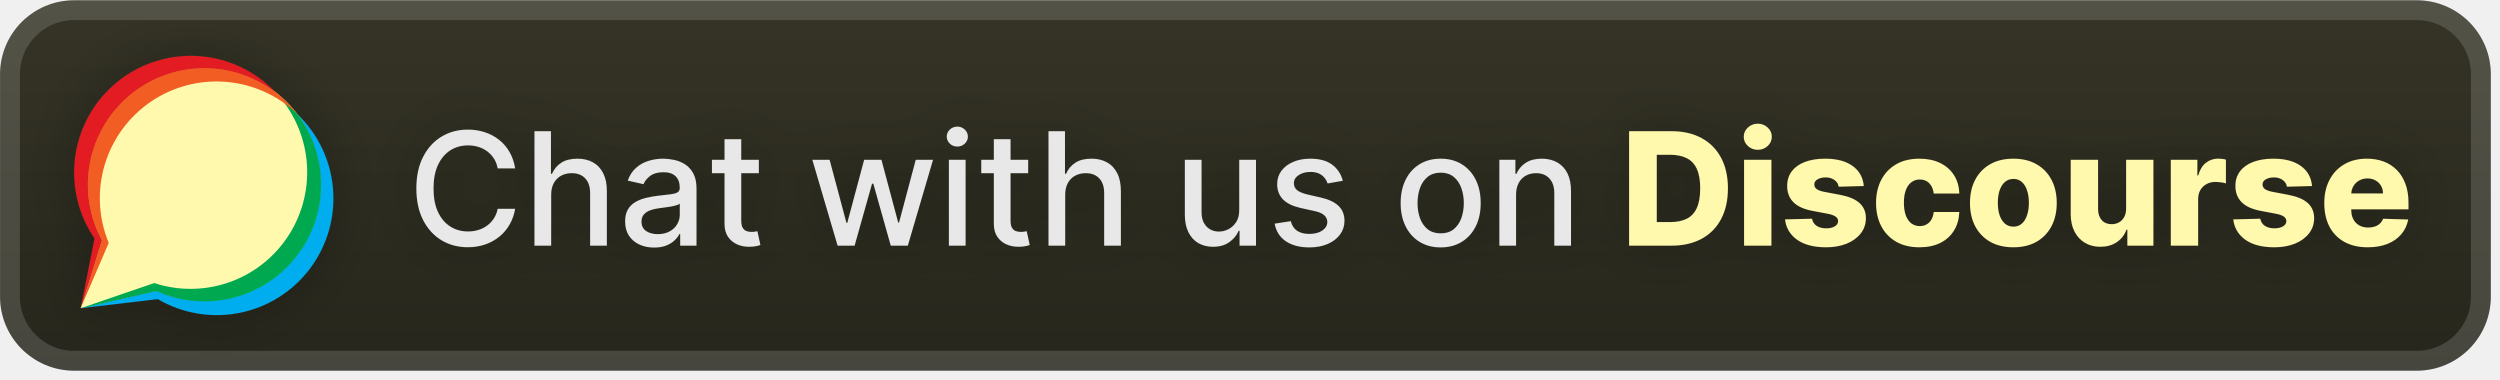
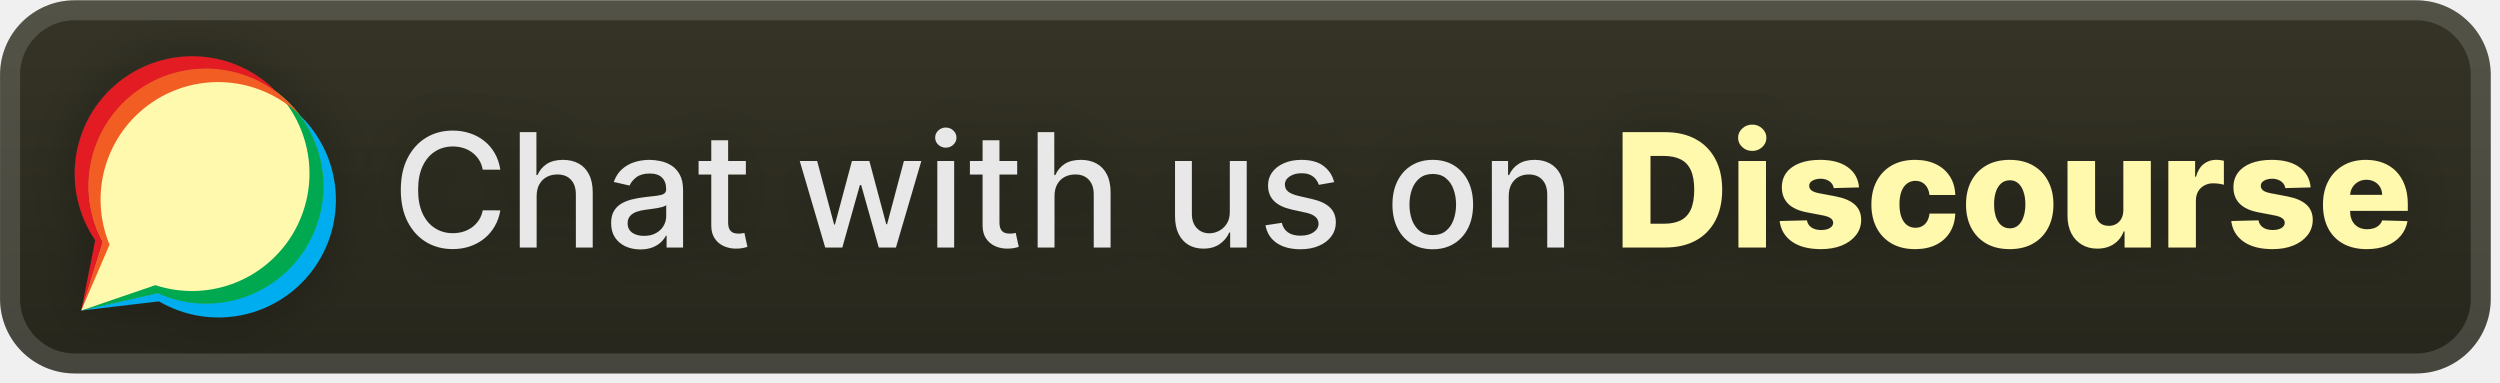
- <svg xmlns="http://www.w3.org/2000/svg" width="270" height="41" viewBox="0 0 270 41" fill="none">
+ <svg xmlns="http://www.w3.org/2000/svg" width="268" height="41" viewBox="0 0 268 41" fill="none">
  <g clip-path="url(#clip0_3_851)">
-     <rect x="0.006" y="0.031" width="269.001" height="40.001" rx="8" fill="url(#paint0_linear_3_851)" />
+     <rect x="0.006" y="0.031" width="267.001" height="40.001" rx="8" fill="url(#paint0_linear_3_851)" />
    <g filter="url(#filter0_d_3_851)">
      <path d="M22.066 7.344C19.884 7.345 17.739 7.913 15.842 8.992C13.945 10.071 12.36 11.625 11.243 13.5C10.127 15.376 9.516 17.509 9.472 19.691C9.427 21.873 9.949 24.03 10.988 25.95L8.708 33.285L16.896 31.436C18.609 32.208 20.474 32.587 22.352 32.545C24.231 32.503 26.077 32.041 27.754 31.194C29.431 30.346 30.898 29.134 32.046 27.647C33.195 26.159 33.996 24.433 34.391 22.596C34.786 20.759 34.766 18.856 34.331 17.028C33.895 15.2 33.057 13.492 31.877 12.029C30.696 10.567 29.203 9.387 27.508 8.576C25.813 7.766 23.957 7.344 22.078 7.344H22.066Z" fill="#FFF9AE" />
-       <path d="M32.064 12.279C33.763 14.506 34.671 17.236 34.644 20.037C34.618 22.838 33.659 25.55 31.92 27.745C30.18 29.94 27.758 31.493 25.037 32.157C22.317 32.822 19.452 32.561 16.896 31.416L8.708 33.289L17.044 32.305C19.713 33.868 22.864 34.395 25.896 33.785C28.929 33.174 31.631 31.469 33.487 28.994C35.344 26.519 36.225 23.448 35.962 20.365C35.7 17.283 34.312 14.404 32.064 12.279V12.279Z" fill="#00AEEF" />
-       <path d="M29.744 9.955C31.666 11.992 32.853 14.612 33.12 17.401C33.386 20.189 32.716 22.986 31.215 25.351C29.713 27.716 27.467 29.513 24.831 30.458C22.194 31.403 19.318 31.443 16.657 30.57L8.708 33.289L16.896 31.435C19.713 32.708 22.899 32.9 25.849 31.976C28.799 31.051 31.305 29.074 32.892 26.422C34.479 23.768 35.035 20.625 34.455 17.588C33.874 14.552 32.197 11.835 29.744 9.955V9.955Z" fill="#00A94F" />
+       <path d="M32.064 12.279C33.763 14.506 34.671 17.236 34.644 20.037C34.618 22.838 33.659 25.55 31.92 27.745C30.18 29.94 27.758 31.493 25.037 32.157C22.317 32.822 19.452 32.561 16.896 31.416L8.708 33.289L17.044 32.305C19.713 33.868 22.864 34.395 25.896 33.785C28.929 33.174 31.631 31.469 33.487 28.994C35.344 26.519 36.225 23.448 35.962 20.365C35.7 17.283 34.312 14.404 32.064 12.279Z" fill="#00AEEF" />
+       <path d="M29.744 9.955C31.666 11.992 32.853 14.612 33.12 17.401C33.386 20.189 32.716 22.986 31.215 25.351C29.713 27.716 27.467 29.513 24.831 30.458C22.194 31.403 19.318 31.443 16.657 30.57L8.708 33.289L16.896 31.435C19.713 32.708 22.899 32.9 25.849 31.976C28.799 31.051 31.305 29.074 32.892 26.422C34.479 23.768 35.035 20.625 34.455 17.588C33.874 14.552 32.197 11.835 29.744 9.955Z" fill="#00A94F" />
      <path d="M11.742 26.229C10.634 23.559 10.478 20.59 11.299 17.82C12.12 15.049 13.868 12.644 16.251 11.009C18.633 9.374 21.505 8.607 24.386 8.838C27.266 9.068 29.98 10.282 32.072 12.275C30.147 9.748 27.338 8.042 24.208 7.497C21.078 6.953 17.858 7.611 15.193 9.34C12.528 11.068 10.614 13.74 9.834 16.82C9.054 19.9 9.467 23.161 10.988 25.95L8.708 33.285L11.742 26.229Z" fill="#F15D22" />
      <path d="M10.988 25.95C9.614 23.412 9.153 20.479 9.682 17.641C10.211 14.803 11.697 12.233 13.894 10.361C16.09 8.488 18.862 7.426 21.747 7.352C24.632 7.278 27.455 8.197 29.744 9.955C27.562 7.657 24.595 6.266 21.433 6.058C18.271 5.85 15.147 6.842 12.683 8.835C10.22 10.827 8.597 13.675 8.139 16.811C7.681 19.947 8.421 23.14 10.211 25.754L8.712 33.289L10.988 25.95Z" fill="#E31B23" />
    </g>
    <g filter="url(#filter1_d_3_851)">
-       <path d="M55.635 18.189H53.751C53.678 17.786 53.544 17.432 53.346 17.126C53.149 16.82 52.908 16.561 52.622 16.347C52.336 16.134 52.016 15.973 51.662 15.864C51.312 15.756 50.94 15.701 50.545 15.701C49.833 15.701 49.195 15.88 48.632 16.238C48.072 16.597 47.63 17.122 47.303 17.814C46.981 18.506 46.821 19.352 46.821 20.35C46.821 21.356 46.981 22.205 47.303 22.897C47.63 23.59 48.074 24.113 48.638 24.467C49.201 24.821 49.835 24.998 50.539 24.998C50.93 24.998 51.3 24.946 51.65 24.841C52.004 24.733 52.324 24.573 52.61 24.364C52.896 24.155 53.137 23.899 53.334 23.598C53.536 23.292 53.675 22.942 53.751 22.547L55.635 22.553C55.534 23.161 55.339 23.72 55.049 24.231C54.763 24.738 54.395 25.177 53.944 25.547C53.497 25.914 52.986 26.197 52.411 26.399C51.835 26.6 51.207 26.701 50.527 26.701C49.457 26.701 48.503 26.447 47.666 25.94C46.829 25.429 46.169 24.698 45.686 23.748C45.207 22.799 44.967 21.666 44.967 20.35C44.967 19.03 45.209 17.897 45.692 16.951C46.175 16.001 46.835 15.273 47.672 14.765C48.509 14.254 49.461 13.999 50.527 13.999C51.183 13.999 51.795 14.093 52.362 14.283C52.934 14.468 53.447 14.741 53.902 15.104C54.357 15.462 54.733 15.9 55.031 16.42C55.329 16.935 55.53 17.524 55.635 18.189ZM59.527 21.026V26.532H57.722V14.168H59.503V18.768H59.617C59.835 18.269 60.167 17.872 60.613 17.579C61.06 17.285 61.644 17.138 62.364 17.138C63 17.138 63.555 17.269 64.03 17.53C64.509 17.792 64.879 18.182 65.141 18.702C65.407 19.217 65.54 19.861 65.54 20.633V26.532H63.734V20.851C63.734 20.171 63.559 19.643 63.209 19.269C62.859 18.891 62.372 18.702 61.748 18.702C61.322 18.702 60.939 18.792 60.601 18.973C60.267 19.154 60.004 19.42 59.81 19.77C59.621 20.116 59.527 20.535 59.527 21.026ZM70.647 26.737C70.059 26.737 69.528 26.628 69.053 26.411C68.578 26.189 68.202 25.869 67.924 25.451C67.65 25.032 67.514 24.519 67.514 23.912C67.514 23.388 67.614 22.958 67.816 22.62C68.017 22.282 68.288 22.014 68.63 21.817C68.972 21.619 69.355 21.471 69.778 21.37C70.2 21.269 70.631 21.193 71.069 21.14C71.625 21.076 72.076 21.024 72.422 20.984C72.768 20.939 73.019 20.869 73.176 20.772C73.333 20.676 73.412 20.519 73.412 20.301V20.259C73.412 19.732 73.263 19.323 72.965 19.034C72.671 18.744 72.233 18.599 71.649 18.599C71.041 18.599 70.562 18.734 70.212 19.003C69.866 19.269 69.626 19.565 69.494 19.891L67.797 19.505C67.999 18.941 68.292 18.486 68.679 18.14C69.069 17.79 69.518 17.537 70.025 17.38C70.532 17.218 71.065 17.138 71.625 17.138C71.995 17.138 72.387 17.182 72.802 17.271C73.221 17.355 73.611 17.512 73.973 17.742C74.339 17.971 74.639 18.299 74.873 18.726C75.106 19.148 75.223 19.698 75.223 20.374V26.532H73.46V25.264H73.388C73.271 25.497 73.096 25.727 72.862 25.952C72.629 26.177 72.329 26.364 71.963 26.513C71.597 26.662 71.158 26.737 70.647 26.737ZM71.039 25.288C71.538 25.288 71.965 25.189 72.319 24.992C72.677 24.795 72.949 24.537 73.134 24.219C73.323 23.897 73.418 23.553 73.418 23.187V21.992C73.353 22.056 73.229 22.116 73.043 22.173C72.862 22.225 72.655 22.271 72.422 22.312C72.188 22.348 71.961 22.382 71.74 22.414C71.518 22.442 71.333 22.467 71.184 22.487C70.834 22.531 70.514 22.605 70.224 22.71C69.939 22.815 69.709 22.966 69.536 23.163C69.367 23.356 69.282 23.614 69.282 23.936C69.282 24.382 69.448 24.72 69.778 24.95C70.108 25.175 70.528 25.288 71.039 25.288ZM81.956 17.259V18.708H76.891V17.259H81.956ZM78.249 15.037H80.054V23.809C80.054 24.159 80.106 24.423 80.211 24.6C80.315 24.773 80.45 24.892 80.615 24.956C80.784 25.016 80.967 25.046 81.165 25.046C81.309 25.046 81.436 25.036 81.545 25.016C81.654 24.996 81.738 24.98 81.799 24.968L82.124 26.459C82.02 26.499 81.871 26.54 81.678 26.58C81.485 26.624 81.243 26.648 80.953 26.652C80.478 26.66 80.036 26.576 79.625 26.399C79.215 26.222 78.883 25.948 78.629 25.578C78.376 25.207 78.249 24.742 78.249 24.183V15.037ZM90.462 26.532L87.733 17.259H89.598L91.415 24.068H91.506L93.329 17.259H95.195L97.005 24.038H97.096L98.901 17.259H100.767L98.044 26.532H96.203L94.319 19.837H94.18L92.297 26.532H90.462ZM102.48 26.532V17.259H104.285V26.532H102.48ZM103.391 15.828C103.077 15.828 102.808 15.723 102.582 15.514C102.361 15.301 102.25 15.047 102.25 14.753C102.25 14.456 102.361 14.202 102.582 13.993C102.808 13.78 103.077 13.673 103.391 13.673C103.705 13.673 103.973 13.78 104.194 13.993C104.419 14.202 104.532 14.456 104.532 14.753C104.532 15.047 104.419 15.301 104.194 15.514C103.973 15.723 103.705 15.828 103.391 15.828ZM111.041 17.259V18.708H105.976V17.259H111.041ZM107.335 15.037H109.14V23.809C109.14 24.159 109.192 24.423 109.297 24.6C109.401 24.773 109.536 24.892 109.701 24.956C109.87 25.016 110.053 25.046 110.251 25.046C110.395 25.046 110.522 25.036 110.631 25.016C110.74 24.996 110.824 24.98 110.884 24.968L111.21 26.459C111.106 26.499 110.957 26.54 110.764 26.58C110.571 26.624 110.329 26.648 110.039 26.652C109.564 26.66 109.122 26.576 108.711 26.399C108.301 26.222 107.969 25.948 107.715 25.578C107.461 25.207 107.335 24.742 107.335 24.183V15.037ZM115.042 21.026V26.532H113.237V14.168H115.018V18.768H115.133C115.35 18.269 115.682 17.872 116.129 17.579C116.576 17.285 117.159 17.138 117.88 17.138C118.516 17.138 119.071 17.269 119.546 17.53C120.025 17.792 120.395 18.182 120.657 18.702C120.922 19.217 121.055 19.861 121.055 20.633V26.532H119.25V20.851C119.25 20.171 119.075 19.643 118.725 19.269C118.375 18.891 117.888 18.702 117.264 18.702C116.837 18.702 116.455 18.792 116.117 18.973C115.783 19.154 115.519 19.42 115.326 19.77C115.137 20.116 115.042 20.535 115.042 21.026ZM133.837 22.686V17.259H135.648V26.532H133.873V24.926H133.776C133.563 25.421 133.221 25.833 132.75 26.163C132.283 26.489 131.702 26.652 131.006 26.652C130.41 26.652 129.883 26.521 129.424 26.26C128.969 25.994 128.611 25.602 128.349 25.083C128.092 24.563 127.963 23.922 127.963 23.157V17.259H129.768V22.939C129.768 23.571 129.943 24.075 130.293 24.449C130.643 24.823 131.098 25.01 131.658 25.01C131.996 25.01 132.332 24.926 132.666 24.757C133.004 24.588 133.283 24.332 133.505 23.99C133.73 23.648 133.841 23.213 133.837 22.686ZM145.022 19.523L143.386 19.812C143.317 19.603 143.209 19.404 143.06 19.215C142.915 19.026 142.718 18.871 142.468 18.75C142.219 18.629 141.907 18.569 141.532 18.569C141.021 18.569 140.595 18.683 140.253 18.913C139.91 19.138 139.739 19.43 139.739 19.788C139.739 20.098 139.854 20.348 140.084 20.537C140.313 20.726 140.683 20.881 141.194 21.002L142.667 21.34C143.521 21.537 144.156 21.841 144.575 22.251C144.994 22.662 145.203 23.195 145.203 23.851C145.203 24.407 145.042 24.901 144.72 25.336C144.402 25.767 143.957 26.105 143.386 26.35C142.818 26.596 142.16 26.719 141.412 26.719C140.373 26.719 139.526 26.497 138.87 26.055C138.214 25.608 137.812 24.974 137.663 24.153L139.407 23.887C139.516 24.342 139.739 24.686 140.078 24.92C140.416 25.149 140.856 25.264 141.4 25.264C141.991 25.264 142.464 25.141 142.818 24.895C143.172 24.646 143.35 24.342 143.35 23.984C143.35 23.694 143.241 23.451 143.024 23.253C142.81 23.056 142.482 22.907 142.04 22.807L140.47 22.463C139.605 22.265 138.965 21.951 138.55 21.521C138.14 21.09 137.934 20.545 137.934 19.885C137.934 19.337 138.087 18.859 138.393 18.448C138.699 18.038 139.122 17.718 139.661 17.488C140.2 17.255 140.818 17.138 141.514 17.138C142.516 17.138 143.305 17.355 143.881 17.79C144.456 18.221 144.837 18.798 145.022 19.523ZM155.592 26.719C154.723 26.719 153.964 26.519 153.317 26.121C152.669 25.723 152.165 25.165 151.807 24.449C151.449 23.732 151.27 22.895 151.27 21.937C151.27 20.976 151.449 20.134 151.807 19.414C152.165 18.694 152.669 18.134 153.317 17.736C153.964 17.337 154.723 17.138 155.592 17.138C156.462 17.138 157.22 17.337 157.868 17.736C158.516 18.134 159.019 18.694 159.378 19.414C159.736 20.134 159.915 20.976 159.915 21.937C159.915 22.895 159.736 23.732 159.378 24.449C159.019 25.165 158.516 25.723 157.868 26.121C157.22 26.519 156.462 26.719 155.592 26.719ZM155.598 25.203C156.162 25.203 156.629 25.055 156.999 24.757C157.369 24.459 157.643 24.062 157.82 23.567C158.001 23.072 158.092 22.527 158.092 21.931C158.092 21.34 158.001 20.796 157.82 20.301C157.643 19.802 157.369 19.402 156.999 19.1C156.629 18.798 156.162 18.647 155.598 18.647C155.031 18.647 154.56 18.798 154.186 19.1C153.816 19.402 153.54 19.802 153.359 20.301C153.182 20.796 153.093 21.34 153.093 21.931C153.093 22.527 153.182 23.072 153.359 23.567C153.54 24.062 153.816 24.459 154.186 24.757C154.56 25.055 155.031 25.203 155.598 25.203ZM163.735 21.026V26.532H161.93V17.259H163.662V18.768H163.777C163.99 18.277 164.324 17.883 164.779 17.585C165.238 17.287 165.815 17.138 166.512 17.138C167.144 17.138 167.697 17.271 168.172 17.537C168.647 17.798 169.015 18.189 169.277 18.708C169.538 19.227 169.669 19.869 169.669 20.633V26.532H167.864V20.851C167.864 20.179 167.689 19.653 167.339 19.275C166.989 18.893 166.508 18.702 165.896 18.702C165.477 18.702 165.105 18.792 164.779 18.973C164.457 19.154 164.202 19.42 164.012 19.77C163.827 20.116 163.735 20.535 163.735 21.026Z" fill="#E8E8E8" />
-       <path d="M180.513 26.532H175.943V14.168H180.507C181.767 14.168 182.851 14.415 183.761 14.91C184.674 15.401 185.379 16.11 185.874 17.035C186.369 17.957 186.616 19.06 186.616 20.344C186.616 21.631 186.369 22.738 185.874 23.664C185.383 24.59 184.68 25.3 183.767 25.795C182.853 26.286 181.769 26.532 180.513 26.532ZM178.931 23.984H180.398C181.091 23.984 181.676 23.867 182.155 23.634C182.638 23.396 183.002 23.012 183.248 22.481C183.497 21.945 183.622 21.233 183.622 20.344C183.622 19.454 183.497 18.746 183.248 18.219C182.998 17.687 182.63 17.305 182.143 17.072C181.66 16.834 181.064 16.715 180.356 16.715H178.931V23.984ZM188.361 26.532V17.259H191.313V26.532H188.361ZM189.84 16.178C189.426 16.178 189.069 16.041 188.772 15.768C188.474 15.49 188.325 15.156 188.325 14.765C188.325 14.379 188.474 14.049 188.772 13.775C189.069 13.498 189.426 13.359 189.84 13.359C190.259 13.359 190.615 13.498 190.909 13.775C191.206 14.049 191.355 14.379 191.355 14.765C191.355 15.156 191.206 15.49 190.909 15.768C190.615 16.041 190.259 16.178 189.84 16.178ZM201.288 20.09L198.577 20.163C198.549 19.969 198.472 19.798 198.348 19.649C198.223 19.497 198.06 19.378 197.859 19.293C197.661 19.205 197.432 19.16 197.17 19.16C196.828 19.16 196.537 19.229 196.295 19.366C196.058 19.503 195.941 19.688 195.945 19.921C195.941 20.102 196.013 20.259 196.162 20.392C196.315 20.525 196.587 20.631 196.977 20.712L198.764 21.05C199.69 21.227 200.378 21.521 200.829 21.931C201.284 22.342 201.513 22.885 201.517 23.561C201.513 24.197 201.324 24.751 200.95 25.221C200.579 25.692 200.072 26.059 199.428 26.32C198.784 26.578 198.048 26.707 197.219 26.707C195.895 26.707 194.85 26.435 194.086 25.892C193.325 25.344 192.89 24.612 192.782 23.694L195.697 23.622C195.762 23.96 195.929 24.217 196.198 24.394C196.468 24.572 196.812 24.66 197.231 24.66C197.609 24.66 197.917 24.59 198.154 24.449C198.392 24.308 198.513 24.121 198.517 23.887C198.513 23.678 198.42 23.511 198.239 23.386C198.058 23.258 197.774 23.157 197.388 23.084L195.77 22.776C194.84 22.608 194.148 22.296 193.693 21.841C193.238 21.382 193.013 20.798 193.017 20.09C193.013 19.47 193.178 18.941 193.512 18.502C193.846 18.06 194.321 17.722 194.937 17.488C195.553 17.255 196.279 17.138 197.116 17.138C198.372 17.138 199.362 17.402 200.086 17.929C200.811 18.452 201.211 19.172 201.288 20.09ZM207.299 26.707C206.321 26.707 205.482 26.505 204.781 26.103C204.085 25.7 203.55 25.141 203.176 24.425C202.801 23.704 202.614 22.871 202.614 21.925C202.614 20.976 202.801 20.142 203.176 19.426C203.554 18.706 204.091 18.144 204.788 17.742C205.488 17.339 206.323 17.138 207.293 17.138C208.15 17.138 208.897 17.293 209.533 17.603C210.172 17.913 210.671 18.351 211.03 18.919C211.392 19.482 211.583 20.144 211.603 20.905H208.844C208.788 20.43 208.627 20.058 208.361 19.788C208.1 19.519 207.758 19.384 207.335 19.384C206.993 19.384 206.693 19.48 206.436 19.674C206.178 19.863 205.977 20.144 205.832 20.519C205.691 20.889 205.621 21.348 205.621 21.895C205.621 22.442 205.691 22.905 205.832 23.284C205.977 23.658 206.178 23.942 206.436 24.135C206.693 24.324 206.993 24.419 207.335 24.419C207.609 24.419 207.85 24.36 208.06 24.244C208.273 24.127 208.448 23.956 208.585 23.73C208.722 23.501 208.808 23.223 208.844 22.897H211.603C211.575 23.662 211.384 24.33 211.03 24.901C210.68 25.473 210.187 25.918 209.551 26.236C208.919 26.55 208.168 26.707 207.299 26.707ZM217.442 26.707C216.468 26.707 215.631 26.507 214.931 26.109C214.235 25.706 213.698 25.147 213.319 24.431C212.945 23.71 212.758 22.875 212.758 21.925C212.758 20.971 212.945 20.136 213.319 19.42C213.698 18.7 214.235 18.14 214.931 17.742C215.631 17.339 216.468 17.138 217.442 17.138C218.416 17.138 219.251 17.339 219.948 17.742C220.648 18.14 221.185 18.7 221.56 19.42C221.938 20.136 222.127 20.971 222.127 21.925C222.127 22.875 221.938 23.71 221.56 24.431C221.185 25.147 220.648 25.706 219.948 26.109C219.251 26.507 218.416 26.707 217.442 26.707ZM217.461 24.479C217.815 24.479 218.115 24.37 218.36 24.153C218.606 23.936 218.793 23.634 218.921 23.247C219.054 22.861 219.121 22.414 219.121 21.907C219.121 21.392 219.054 20.941 218.921 20.555C218.793 20.169 218.606 19.867 218.36 19.649C218.115 19.432 217.815 19.323 217.461 19.323C217.094 19.323 216.784 19.432 216.531 19.649C216.281 19.867 216.09 20.169 215.957 20.555C215.829 20.941 215.764 21.392 215.764 21.907C215.764 22.414 215.829 22.861 215.957 23.247C216.09 23.634 216.281 23.936 216.531 24.153C216.784 24.37 217.094 24.479 217.461 24.479ZM229.622 22.529V17.259H232.568V26.532H229.755V24.805H229.658C229.453 25.372 229.103 25.823 228.608 26.157C228.117 26.487 227.523 26.652 226.827 26.652C226.195 26.652 225.64 26.507 225.161 26.218C224.682 25.928 224.309 25.523 224.044 25.004C223.778 24.481 223.643 23.869 223.639 23.169V17.259H226.591V22.589C226.595 23.093 226.728 23.489 226.99 23.779C227.251 24.068 227.608 24.213 228.058 24.213C228.352 24.213 228.616 24.149 228.849 24.02C229.087 23.887 229.274 23.696 229.411 23.447C229.551 23.193 229.622 22.887 229.622 22.529ZM234.447 26.532V17.259H237.314V18.949H237.411C237.58 18.337 237.856 17.883 238.238 17.585C238.62 17.283 239.065 17.132 239.572 17.132C239.709 17.132 239.85 17.142 239.995 17.162C240.14 17.178 240.275 17.204 240.399 17.241V19.806C240.258 19.758 240.073 19.72 239.844 19.692C239.619 19.663 239.417 19.649 239.24 19.649C238.89 19.649 238.574 19.728 238.292 19.885C238.015 20.038 237.795 20.253 237.634 20.531C237.477 20.805 237.399 21.126 237.399 21.497V26.532H234.447ZM249.698 20.09L246.987 20.163C246.959 19.969 246.883 19.798 246.758 19.649C246.633 19.497 246.47 19.378 246.269 19.293C246.072 19.205 245.842 19.16 245.581 19.16C245.238 19.16 244.947 19.229 244.705 19.366C244.468 19.503 244.351 19.688 244.355 19.921C244.351 20.102 244.423 20.259 244.572 20.392C244.725 20.525 244.997 20.631 245.387 20.712L247.174 21.05C248.1 21.227 248.788 21.521 249.239 21.931C249.694 22.342 249.923 22.885 249.927 23.561C249.923 24.197 249.734 24.751 249.36 25.221C248.989 25.692 248.482 26.059 247.838 26.32C247.194 26.578 246.458 26.707 245.629 26.707C244.305 26.707 243.26 26.435 242.496 25.892C241.735 25.344 241.3 24.612 241.192 23.694L244.108 23.622C244.172 23.96 244.339 24.217 244.609 24.394C244.878 24.572 245.222 24.66 245.641 24.66C246.019 24.66 246.327 24.59 246.565 24.449C246.802 24.308 246.923 24.121 246.927 23.887C246.923 23.678 246.83 23.511 246.649 23.386C246.468 23.258 246.184 23.157 245.798 23.084L244.18 22.776C243.25 22.608 242.558 22.296 242.103 21.841C241.648 21.382 241.423 20.798 241.427 20.09C241.423 19.47 241.588 18.941 241.922 18.502C242.256 18.06 242.731 17.722 243.347 17.488C243.963 17.255 244.689 17.138 245.526 17.138C246.782 17.138 247.772 17.402 248.496 17.929C249.221 18.452 249.621 19.172 249.698 20.09ZM255.715 26.707C254.745 26.707 253.908 26.515 253.204 26.133C252.503 25.747 251.964 25.197 251.586 24.485C251.211 23.769 251.024 22.917 251.024 21.931C251.024 20.974 251.214 20.136 251.592 19.42C251.97 18.7 252.503 18.14 253.192 17.742C253.88 17.339 254.691 17.138 255.624 17.138C256.285 17.138 256.888 17.241 257.436 17.446C257.983 17.651 258.456 17.955 258.854 18.358C259.253 18.76 259.563 19.257 259.784 19.849C260.005 20.436 260.116 21.11 260.116 21.871V22.608H252.057V20.893H257.369C257.365 20.579 257.291 20.299 257.146 20.054C257.001 19.808 256.802 19.617 256.548 19.48C256.299 19.34 256.011 19.269 255.685 19.269C255.355 19.269 255.059 19.343 254.797 19.492C254.536 19.637 254.329 19.837 254.176 20.09C254.023 20.34 253.942 20.623 253.934 20.941V22.686C253.934 23.064 254.009 23.396 254.158 23.682C254.306 23.964 254.518 24.183 254.791 24.34C255.065 24.497 255.391 24.576 255.769 24.576C256.031 24.576 256.268 24.539 256.482 24.467C256.695 24.394 256.878 24.288 257.031 24.147C257.184 24.006 257.299 23.833 257.375 23.628L260.086 23.706C259.973 24.314 259.726 24.843 259.343 25.294C258.965 25.741 258.468 26.089 257.852 26.338C257.236 26.584 256.524 26.707 255.715 26.707Z" fill="#FFF9AE" />
+       <path d="M53.635 18.189H51.751C51.678 17.786 51.544 17.432 51.346 17.126C51.149 16.82 50.908 16.561 50.622 16.347C50.336 16.134 50.016 15.973 49.662 15.864C49.312 15.756 48.94 15.701 48.545 15.701C47.833 15.701 47.195 15.88 46.632 16.238C46.072 16.597 45.63 17.122 45.303 17.814C44.981 18.506 44.821 19.352 44.821 20.35C44.821 21.356 44.981 22.205 45.303 22.897C45.63 23.59 46.074 24.113 46.638 24.467C47.201 24.821 47.835 24.998 48.539 24.998C48.93 24.998 49.3 24.946 49.65 24.841C50.004 24.733 50.324 24.573 50.61 24.364C50.896 24.155 51.137 23.899 51.334 23.598C51.536 23.292 51.675 22.942 51.751 22.547L53.635 22.553C53.534 23.161 53.339 23.72 53.049 24.231C52.763 24.738 52.395 25.177 51.944 25.547C51.497 25.914 50.986 26.197 50.411 26.399C49.835 26.6 49.207 26.701 48.527 26.701C47.457 26.701 46.503 26.447 45.666 25.94C44.829 25.429 44.169 24.698 43.686 23.748C43.207 22.799 42.967 21.666 42.967 20.35C42.967 19.03 43.209 17.897 43.692 16.951C44.175 16.001 44.835 15.273 45.672 14.765C46.509 14.254 47.461 13.999 48.527 13.999C49.183 13.999 49.795 14.093 50.362 14.283C50.934 14.468 51.447 14.741 51.902 15.104C52.357 15.462 52.733 15.9 53.031 16.42C53.329 16.935 53.53 17.524 53.635 18.189ZM57.527 21.026V26.532H55.722V14.168H57.503V18.768H57.617C57.835 18.269 58.167 17.872 58.613 17.579C59.06 17.285 59.644 17.138 60.364 17.138C61 17.138 61.555 17.269 62.03 17.53C62.509 17.792 62.88 18.182 63.141 18.702C63.407 19.217 63.539 19.861 63.539 20.633V26.532H61.734V20.851C61.734 20.171 61.559 19.643 61.209 19.269C60.859 18.891 60.372 18.702 59.748 18.702C59.322 18.702 58.939 18.792 58.601 18.973C58.267 19.154 58.004 19.42 57.81 19.77C57.621 20.116 57.527 20.535 57.527 21.026ZM68.647 26.737C68.059 26.737 67.528 26.628 67.053 26.411C66.578 26.189 66.202 25.869 65.924 25.451C65.65 25.032 65.514 24.519 65.514 23.912C65.514 23.388 65.614 22.958 65.816 22.62C66.017 22.282 66.288 22.014 66.63 21.817C66.972 21.619 67.355 21.471 67.778 21.37C68.2 21.269 68.631 21.193 69.069 21.14C69.625 21.076 70.076 21.024 70.422 20.984C70.768 20.939 71.019 20.869 71.176 20.772C71.333 20.676 71.412 20.519 71.412 20.301V20.259C71.412 19.732 71.263 19.323 70.965 19.034C70.671 18.744 70.233 18.599 69.649 18.599C69.041 18.599 68.562 18.734 68.212 19.003C67.866 19.269 67.626 19.565 67.494 19.891L65.797 19.505C65.999 18.941 66.292 18.486 66.679 18.14C67.069 17.79 67.518 17.537 68.025 17.38C68.532 17.218 69.065 17.138 69.625 17.138C69.995 17.138 70.387 17.182 70.802 17.271C71.221 17.355 71.611 17.512 71.973 17.742C72.339 17.971 72.639 18.299 72.873 18.726C73.106 19.148 73.223 19.698 73.223 20.374V26.532H71.46V25.264H71.388C71.271 25.497 71.096 25.727 70.862 25.952C70.629 26.177 70.329 26.364 69.963 26.513C69.597 26.662 69.158 26.737 68.647 26.737ZM69.039 25.288C69.538 25.288 69.965 25.189 70.319 24.992C70.677 24.795 70.949 24.537 71.134 24.219C71.323 23.897 71.418 23.553 71.418 23.187V21.992C71.353 22.056 71.229 22.116 71.043 22.173C70.862 22.225 70.655 22.271 70.422 22.312C70.188 22.348 69.961 22.382 69.74 22.414C69.518 22.442 69.333 22.467 69.184 22.487C68.834 22.531 68.514 22.605 68.224 22.71C67.939 22.815 67.709 22.966 67.536 23.163C67.367 23.356 67.282 23.614 67.282 23.936C67.282 24.382 67.448 24.72 67.778 24.95C68.108 25.175 68.528 25.288 69.039 25.288ZM79.956 17.259V18.708H74.891V17.259H79.956ZM76.249 15.037H78.054V23.809C78.054 24.159 78.106 24.423 78.211 24.6C78.315 24.773 78.45 24.892 78.615 24.956C78.784 25.016 78.967 25.046 79.165 25.046C79.309 25.046 79.436 25.036 79.545 25.016C79.654 24.996 79.738 24.98 79.799 24.968L80.124 26.459C80.02 26.499 79.871 26.54 79.678 26.58C79.485 26.624 79.243 26.648 78.953 26.652C78.478 26.66 78.036 26.576 77.625 26.399C77.215 26.222 76.883 25.948 76.629 25.578C76.376 25.207 76.249 24.742 76.249 24.183V15.037ZM88.462 26.532L85.733 17.259H87.598L89.415 24.068H89.506L91.329 17.259H93.195L95.005 24.038H95.096L96.901 17.259H98.766L96.044 26.532H94.203L92.319 19.837H92.18L90.297 26.532H88.462ZM100.48 26.532V17.259H102.285V26.532H100.48ZM101.391 15.828C101.077 15.828 100.808 15.723 100.582 15.514C100.361 15.301 100.25 15.047 100.25 14.753C100.25 14.456 100.361 14.202 100.582 13.993C100.808 13.78 101.077 13.673 101.391 13.673C101.705 13.673 101.973 13.78 102.194 13.993C102.419 14.202 102.532 14.456 102.532 14.753C102.532 15.047 102.419 15.301 102.194 15.514C101.973 15.723 101.705 15.828 101.391 15.828ZM109.041 17.259V18.708H103.976V17.259H109.041ZM105.335 15.037H107.14V23.809C107.14 24.159 107.192 24.423 107.297 24.6C107.401 24.773 107.536 24.892 107.701 24.956C107.87 25.016 108.053 25.046 108.251 25.046C108.395 25.046 108.522 25.036 108.631 25.016C108.74 24.996 108.824 24.98 108.884 24.968L109.21 26.459C109.106 26.499 108.957 26.54 108.764 26.58C108.571 26.624 108.329 26.648 108.039 26.652C107.564 26.66 107.122 26.576 106.711 26.399C106.301 26.222 105.969 25.948 105.715 25.578C105.461 25.207 105.335 24.742 105.335 24.183V15.037ZM113.042 21.026V26.532H111.237V14.168H113.018V18.768H113.133C113.35 18.269 113.682 17.872 114.129 17.579C114.576 17.285 115.159 17.138 115.88 17.138C116.516 17.138 117.071 17.269 117.546 17.53C118.025 17.792 118.395 18.182 118.657 18.702C118.922 19.217 119.055 19.861 119.055 20.633V26.532H117.25V20.851C117.25 20.171 117.075 19.643 116.725 19.269C116.375 18.891 115.888 18.702 115.264 18.702C114.837 18.702 114.455 18.792 114.117 18.973C113.783 19.154 113.519 19.42 113.326 19.77C113.137 20.116 113.042 20.535 113.042 21.026ZM131.837 22.686V17.259H133.648V26.532H131.873V24.926H131.776C131.563 25.421 131.221 25.833 130.75 26.163C130.283 26.489 129.702 26.652 129.006 26.652C128.41 26.652 127.883 26.521 127.424 26.26C126.969 25.994 126.611 25.602 126.349 25.083C126.092 24.563 125.963 23.922 125.963 23.157V17.259H127.768V22.939C127.768 23.571 127.943 24.075 128.293 24.449C128.643 24.823 129.098 25.01 129.658 25.01C129.996 25.01 130.332 24.926 130.666 24.757C131.004 24.588 131.283 24.332 131.505 23.99C131.73 23.648 131.841 23.213 131.837 22.686ZM143.022 19.523L141.386 19.812C141.317 19.603 141.209 19.404 141.06 19.215C140.915 19.026 140.718 18.871 140.468 18.75C140.219 18.629 139.907 18.569 139.532 18.569C139.021 18.569 138.595 18.683 138.253 18.913C137.91 19.138 137.739 19.43 137.739 19.788C137.739 20.098 137.854 20.348 138.084 20.537C138.313 20.726 138.683 20.881 139.194 21.002L140.667 21.34C141.521 21.537 142.156 21.841 142.575 22.251C142.994 22.662 143.203 23.195 143.203 23.851C143.203 24.407 143.042 24.901 142.72 25.336C142.402 25.767 141.957 26.105 141.386 26.35C140.818 26.596 140.16 26.719 139.412 26.719C138.373 26.719 137.526 26.497 136.87 26.055C136.214 25.608 135.812 24.974 135.663 24.153L137.407 23.887C137.516 24.342 137.739 24.686 138.078 24.92C138.416 25.149 138.856 25.264 139.4 25.264C139.991 25.264 140.464 25.141 140.818 24.895C141.172 24.646 141.35 24.342 141.35 23.984C141.35 23.694 141.241 23.451 141.024 23.253C140.81 23.056 140.482 22.907 140.04 22.807L138.47 22.463C137.605 22.265 136.965 21.951 136.55 21.521C136.14 21.09 135.934 20.545 135.934 19.885C135.934 19.337 136.087 18.859 136.393 18.448C136.699 18.038 137.122 17.718 137.661 17.488C138.2 17.255 138.818 17.138 139.514 17.138C140.516 17.138 141.305 17.355 141.881 17.79C142.456 18.221 142.837 18.798 143.022 19.523ZM153.592 26.719C152.723 26.719 151.964 26.519 151.317 26.121C150.669 25.723 150.165 25.165 149.807 24.449C149.449 23.732 149.27 22.895 149.27 21.937C149.27 20.976 149.449 20.134 149.807 19.414C150.165 18.694 150.669 18.134 151.317 17.736C151.964 17.337 152.723 17.138 153.592 17.138C154.462 17.138 155.22 17.337 155.868 17.736C156.516 18.134 157.019 18.694 157.378 19.414C157.736 20.134 157.915 20.976 157.915 21.937C157.915 22.895 157.736 23.732 157.378 24.449C157.019 25.165 156.516 25.723 155.868 26.121C155.22 26.519 154.462 26.719 153.592 26.719ZM153.598 25.203C154.162 25.203 154.629 25.055 154.999 24.757C155.369 24.459 155.643 24.062 155.82 23.567C156.001 23.072 156.092 22.527 156.092 21.931C156.092 21.34 156.001 20.796 155.82 20.301C155.643 19.802 155.369 19.402 154.999 19.1C154.629 18.798 154.162 18.647 153.598 18.647C153.031 18.647 152.56 18.798 152.186 19.1C151.816 19.402 151.54 19.802 151.359 20.301C151.182 20.796 151.093 21.34 151.093 21.931C151.093 22.527 151.182 23.072 151.359 23.567C151.54 24.062 151.816 24.459 152.186 24.757C152.56 25.055 153.031 25.203 153.598 25.203ZM161.735 21.026V26.532H159.93V17.259H161.662V18.768H161.777C161.99 18.277 162.324 17.883 162.779 17.585C163.238 17.287 163.815 17.138 164.512 17.138C165.144 17.138 165.697 17.271 166.172 17.537C166.647 17.798 167.015 18.189 167.277 18.708C167.538 19.227 167.669 19.869 167.669 20.633V26.532H165.864V20.851C165.864 20.179 165.689 19.653 165.339 19.275C164.989 18.893 164.508 18.702 163.896 18.702C163.477 18.702 163.105 18.792 162.779 18.973C162.457 19.154 162.202 19.42 162.012 19.77C161.827 20.116 161.735 20.535 161.735 21.026Z" fill="#E8E8E8" />
+       <path d="M178.513 26.532H173.943V14.168H178.507C179.767 14.168 180.851 14.415 181.761 14.91C182.674 15.401 183.379 16.11 183.874 17.035C184.369 17.957 184.616 19.06 184.616 20.344C184.616 21.631 184.369 22.738 183.874 23.664C183.383 24.59 182.68 25.3 181.767 25.795C180.853 26.286 179.769 26.532 178.513 26.532ZM176.931 23.984H178.398C179.091 23.984 179.676 23.867 180.155 23.634C180.638 23.396 181.002 23.012 181.248 22.481C181.497 21.945 181.622 21.233 181.622 20.344C181.622 19.454 181.497 18.746 181.248 18.219C180.998 17.687 180.63 17.305 180.143 17.072C179.66 16.834 179.064 16.715 178.356 16.715H176.931V23.984ZM186.361 26.532V17.259H189.313V26.532H186.361ZM187.84 16.178C187.426 16.178 187.069 16.041 186.772 15.768C186.474 15.49 186.325 15.156 186.325 14.765C186.325 14.379 186.474 14.049 186.772 13.775C187.069 13.498 187.426 13.359 187.84 13.359C188.259 13.359 188.615 13.498 188.909 13.775C189.206 14.049 189.355 14.379 189.355 14.765C189.355 15.156 189.206 15.49 188.909 15.768C188.615 16.041 188.259 16.178 187.84 16.178ZM199.288 20.09L196.577 20.163C196.549 19.969 196.472 19.798 196.348 19.649C196.223 19.497 196.06 19.378 195.859 19.293C195.661 19.205 195.432 19.16 195.17 19.16C194.828 19.16 194.537 19.229 194.295 19.366C194.058 19.503 193.941 19.688 193.945 19.921C193.941 20.102 194.013 20.259 194.162 20.392C194.315 20.525 194.587 20.631 194.977 20.712L196.764 21.05C197.69 21.227 198.378 21.521 198.829 21.931C199.284 22.342 199.513 22.885 199.517 23.561C199.513 24.197 199.324 24.751 198.95 25.221C198.579 25.692 198.072 26.059 197.428 26.32C196.784 26.578 196.048 26.707 195.219 26.707C193.895 26.707 192.85 26.435 192.086 25.892C191.325 25.344 190.89 24.612 190.782 23.694L193.697 23.622C193.762 23.96 193.929 24.217 194.198 24.394C194.468 24.572 194.812 24.66 195.231 24.66C195.609 24.66 195.917 24.59 196.154 24.449C196.392 24.308 196.513 24.121 196.517 23.887C196.513 23.678 196.42 23.511 196.239 23.386C196.058 23.258 195.774 23.157 195.388 23.084L193.77 22.776C192.84 22.608 192.148 22.296 191.693 21.841C191.238 21.382 191.013 20.798 191.017 20.09C191.013 19.47 191.178 18.941 191.512 18.502C191.846 18.06 192.321 17.722 192.937 17.488C193.553 17.255 194.279 17.138 195.116 17.138C196.372 17.138 197.362 17.402 198.086 17.929C198.811 18.452 199.211 19.172 199.288 20.09ZM205.299 26.707C204.321 26.707 203.482 26.505 202.781 26.103C202.085 25.7 201.55 25.141 201.176 24.425C200.801 23.704 200.614 22.871 200.614 21.925C200.614 20.976 200.801 20.142 201.176 19.426C201.554 18.706 202.091 18.144 202.788 17.742C203.488 17.339 204.323 17.138 205.293 17.138C206.15 17.138 206.897 17.293 207.533 17.603C208.172 17.913 208.671 18.351 209.03 18.919C209.392 19.482 209.583 20.144 209.603 20.905H206.844C206.788 20.43 206.627 20.058 206.361 19.788C206.1 19.519 205.758 19.384 205.335 19.384C204.993 19.384 204.693 19.48 204.436 19.674C204.178 19.863 203.977 20.144 203.832 20.519C203.691 20.889 203.621 21.348 203.621 21.895C203.621 22.442 203.691 22.905 203.832 23.284C203.977 23.658 204.178 23.942 204.436 24.135C204.693 24.324 204.993 24.419 205.335 24.419C205.609 24.419 205.85 24.36 206.06 24.244C206.273 24.127 206.448 23.956 206.585 23.73C206.722 23.501 206.808 23.223 206.844 22.897H209.603C209.575 23.662 209.384 24.33 209.03 24.901C208.68 25.473 208.187 25.918 207.551 26.236C206.919 26.55 206.168 26.707 205.299 26.707ZM215.442 26.707C214.468 26.707 213.631 26.507 212.931 26.109C212.235 25.706 211.698 25.147 211.319 24.431C210.945 23.71 210.758 22.875 210.758 21.925C210.758 20.971 210.945 20.136 211.319 19.42C211.698 18.7 212.235 18.14 212.931 17.742C213.631 17.339 214.468 17.138 215.442 17.138C216.416 17.138 217.251 17.339 217.948 17.742C218.648 18.14 219.185 18.7 219.56 19.42C219.938 20.136 220.127 20.971 220.127 21.925C220.127 22.875 219.938 23.71 219.56 24.431C219.185 25.147 218.648 25.706 217.948 26.109C217.251 26.507 216.416 26.707 215.442 26.707ZM215.461 24.479C215.815 24.479 216.115 24.37 216.36 24.153C216.606 23.936 216.793 23.634 216.921 23.247C217.054 22.861 217.121 22.414 217.121 21.907C217.121 21.392 217.054 20.941 216.921 20.555C216.793 20.169 216.606 19.867 216.36 19.649C216.115 19.432 215.815 19.323 215.461 19.323C215.094 19.323 214.784 19.432 214.531 19.649C214.281 19.867 214.09 20.169 213.957 20.555C213.829 20.941 213.764 21.392 213.764 21.907C213.764 22.414 213.829 22.861 213.957 23.247C214.09 23.634 214.281 23.936 214.531 24.153C214.784 24.37 215.094 24.479 215.461 24.479ZM227.622 22.529V17.259H230.568V26.532H227.755V24.805H227.658C227.453 25.372 227.103 25.823 226.608 26.157C226.117 26.487 225.523 26.652 224.827 26.652C224.195 26.652 223.64 26.507 223.161 26.218C222.682 25.928 222.309 25.523 222.044 25.004C221.778 24.481 221.643 23.869 221.639 23.169V17.259H224.591V22.589C224.595 23.093 224.728 23.489 224.99 23.779C225.251 24.068 225.608 24.213 226.058 24.213C226.352 24.213 226.616 24.149 226.849 24.02C227.087 23.887 227.274 23.696 227.411 23.447C227.551 23.193 227.622 22.887 227.622 22.529ZM232.447 26.532V17.259H235.314V18.949H235.411C235.58 18.337 235.856 17.883 236.238 17.585C236.62 17.283 237.065 17.132 237.572 17.132C237.709 17.132 237.85 17.142 237.995 17.162C238.14 17.178 238.275 17.204 238.399 17.241V19.806C238.258 19.758 238.073 19.72 237.844 19.692C237.619 19.663 237.417 19.649 237.24 19.649C236.89 19.649 236.574 19.728 236.292 19.885C236.015 20.038 235.795 20.253 235.634 20.531C235.477 20.805 235.399 21.126 235.399 21.497V26.532H232.447ZM247.698 20.09L244.987 20.163C244.959 19.969 244.883 19.798 244.758 19.649C244.633 19.497 244.47 19.378 244.269 19.293C244.072 19.205 243.842 19.16 243.581 19.16C243.238 19.16 242.947 19.229 242.705 19.366C242.468 19.503 242.351 19.688 242.355 19.921C242.351 20.102 242.423 20.259 242.572 20.392C242.725 20.525 242.997 20.631 243.387 20.712L245.174 21.05C246.1 21.227 246.788 21.521 247.239 21.931C247.694 22.342 247.923 22.885 247.927 23.561C247.923 24.197 247.734 24.751 247.36 25.221C246.989 25.692 246.482 26.059 245.838 26.32C245.194 26.578 244.458 26.707 243.629 26.707C242.305 26.707 241.26 26.435 240.496 25.892C239.735 25.344 239.3 24.612 239.192 23.694L242.108 23.622C242.172 23.96 242.339 24.217 242.609 24.394C242.878 24.572 243.222 24.66 243.641 24.66C244.019 24.66 244.327 24.59 244.565 24.449C244.802 24.308 244.923 24.121 244.927 23.887C244.923 23.678 244.83 23.511 244.649 23.386C244.468 23.258 244.184 23.157 243.798 23.084L242.18 22.776C241.25 22.608 240.558 22.296 240.103 21.841C239.648 21.382 239.423 20.798 239.427 20.09C239.423 19.47 239.588 18.941 239.922 18.502C240.256 18.06 240.731 17.722 241.347 17.488C241.963 17.255 242.689 17.138 243.526 17.138C244.782 17.138 245.772 17.402 246.496 17.929C247.221 18.452 247.621 19.172 247.698 20.09ZM253.715 26.707C252.745 26.707 251.908 26.515 251.204 26.133C250.503 25.747 249.964 25.197 249.586 24.485C249.211 23.769 249.024 22.917 249.024 21.931C249.024 20.974 249.214 20.136 249.592 19.42C249.97 18.7 250.503 18.14 251.192 17.742C251.88 17.339 252.691 17.138 253.624 17.138C254.285 17.138 254.888 17.241 255.436 17.446C255.983 17.651 256.456 17.955 256.854 18.358C257.253 18.76 257.563 19.257 257.784 19.849C258.005 20.436 258.116 21.11 258.116 21.871V22.608H250.057V20.893H255.369C255.365 20.579 255.291 20.299 255.146 20.054C255.001 19.808 254.802 19.617 254.548 19.48C254.299 19.34 254.011 19.269 253.685 19.269C253.355 19.269 253.059 19.343 252.797 19.492C252.536 19.637 252.329 19.837 252.176 20.09C252.023 20.34 251.942 20.623 251.934 20.941V22.686C251.934 23.064 252.009 23.396 252.158 23.682C252.306 23.964 252.518 24.183 252.791 24.34C253.065 24.497 253.391 24.576 253.769 24.576C254.031 24.576 254.268 24.539 254.482 24.467C254.695 24.394 254.878 24.288 255.031 24.147C255.184 24.006 255.299 23.833 255.375 23.628L258.086 23.706C257.973 24.314 257.726 24.843 257.343 25.294C256.965 25.741 256.468 26.089 255.852 26.338C255.236 26.584 254.524 26.707 253.715 26.707Z" fill="#FFF9AE" />
    </g>
  </g>
-   <rect x="1.077" y="1.102" width="266.858" height="37.858" rx="6.929" stroke="white" stroke-opacity="0.15" stroke-width="2.143" />
+   <rect x="1.077" y="1.102" width="264.858" height="37.858" rx="6.929" stroke="white" stroke-opacity="0.15" stroke-width="2.143" />
  <defs>
    <filter id="filter0_d_3_851" x="2.406" y="0.43" width="39.203" height="39.202" filterUnits="userSpaceOnUse" color-interpolation-filters="sRGB">
      <feFlood flood-opacity="0" result="BackgroundImageFix" />
      <feColorMatrix in="SourceAlpha" type="matrix" values="0 0 0 0 0 0 0 0 0 0 0 0 0 0 0 0 0 0 127 0" result="hardAlpha" />
      <feOffset />
      <feGaussianBlur stdDeviation="2.8" />
      <feComposite in2="hardAlpha" operator="out" />
      <feColorMatrix type="matrix" values="0 0 0 0 0 0 0 0 0 0 0 0 0 0 0 0 0 0 0.25 0" />
      <feBlend mode="normal" in2="BackgroundImageFix" result="effect1_dropShadow_3_851" />
      <feBlend mode="normal" in="SourceGraphic" in2="effect1_dropShadow_3_851" result="shape" />
    </filter>
-     <filter id="filter1_d_3_851" x="38.293" y="3.817" width="228.429" height="32.429" filterUnits="userSpaceOnUse" color-interpolation-filters="sRGB">
+     <filter id="filter1_d_3_851" x="36.293" y="3.817" width="228.429" height="32.429" filterUnits="userSpaceOnUse" color-interpolation-filters="sRGB">
      <feFlood flood-opacity="0" result="BackgroundImageFix" />
      <feColorMatrix in="SourceAlpha" type="matrix" values="0 0 0 0 0 0 0 0 0 0 0 0 0 0 0 0 0 0 127 0" result="hardAlpha" />
      <feOffset />
      <feGaussianBlur stdDeviation="2.857" />
      <feComposite in2="hardAlpha" operator="out" />
      <feColorMatrix type="matrix" values="0 0 0 0 0 0 0 0 0 0 0 0 0 0 0 0 0 0 0.25 0" />
      <feBlend mode="normal" in2="BackgroundImageFix" result="effect1_dropShadow_3_851" />
      <feBlend mode="normal" in="SourceGraphic" in2="effect1_dropShadow_3_851" result="shape" />
    </filter>
-     <linearGradient id="paint0_linear_3_851" x1="134.507" y1="0.031" x2="134.507" y2="40.032" gradientUnits="userSpaceOnUse">
+     <linearGradient id="paint0_linear_3_851" x1="133.507" y1="0.031" x2="133.507" y2="40.032" gradientUnits="userSpaceOnUse">
      <stop stop-color="#353426" />
      <stop offset="1" stop-color="#27261C" />
    </linearGradient>
    <clipPath id="clip0_3_851">
-       <rect x="0.006" y="0.031" width="269.001" height="40.001" rx="8" fill="white" />
+       <rect x="0.006" y="0.031" width="267.001" height="40.001" rx="8" fill="white" />
    </clipPath>
  </defs>
</svg>
